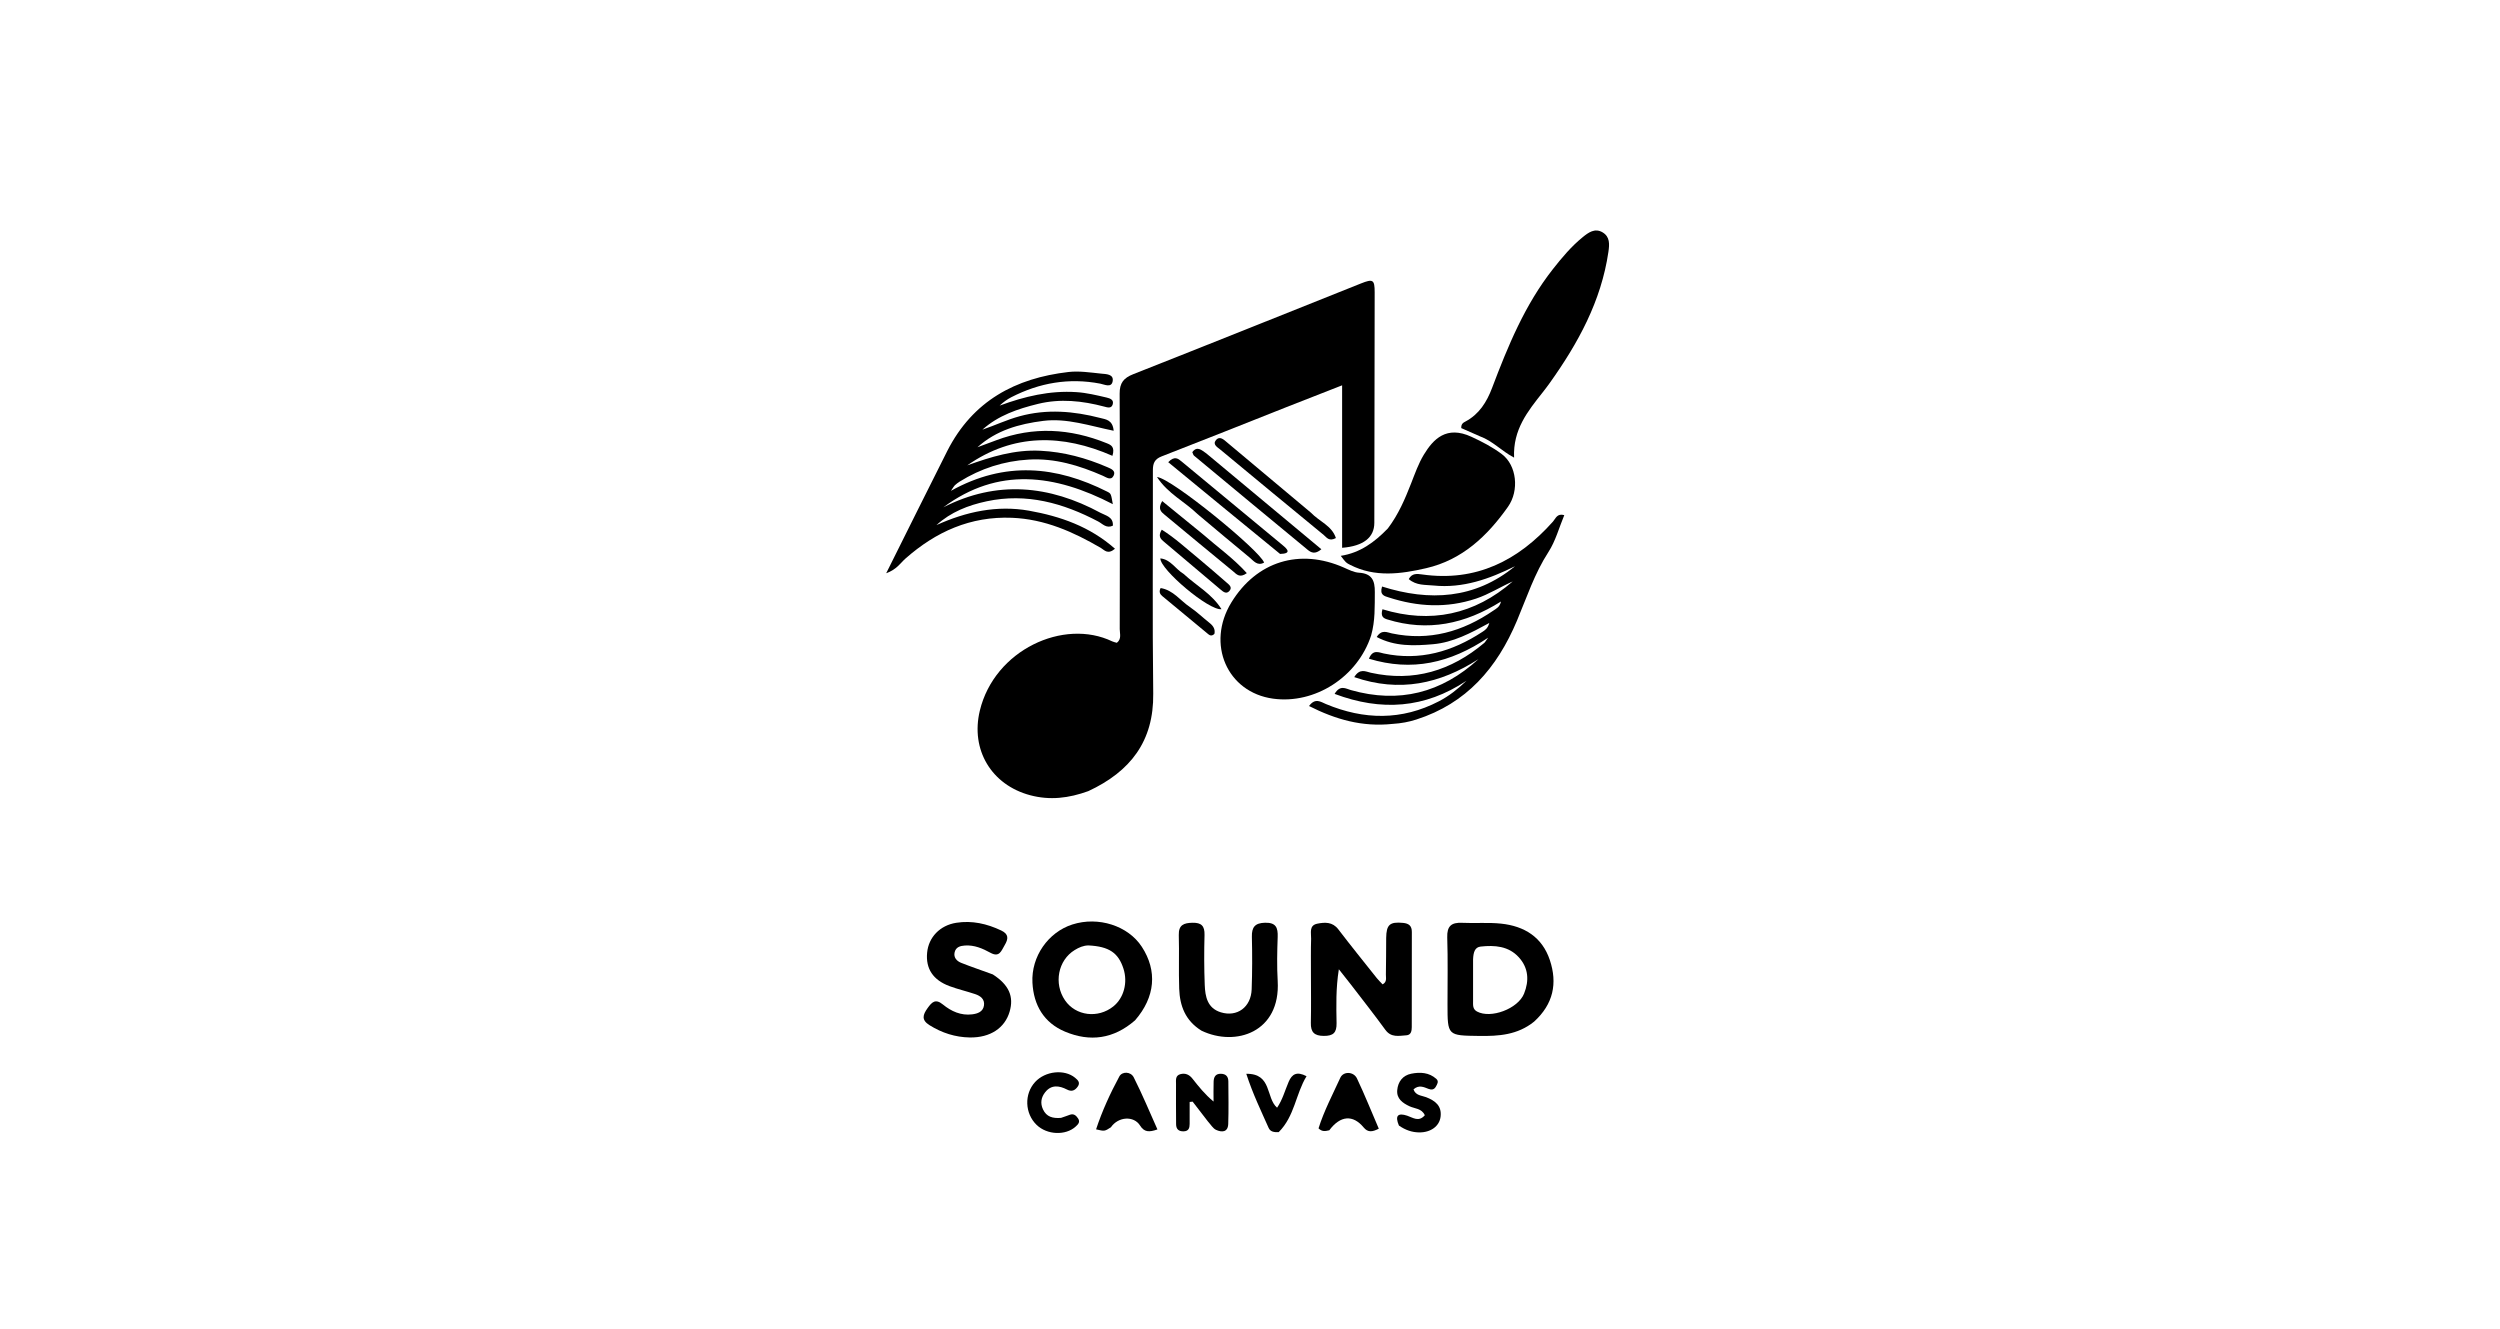
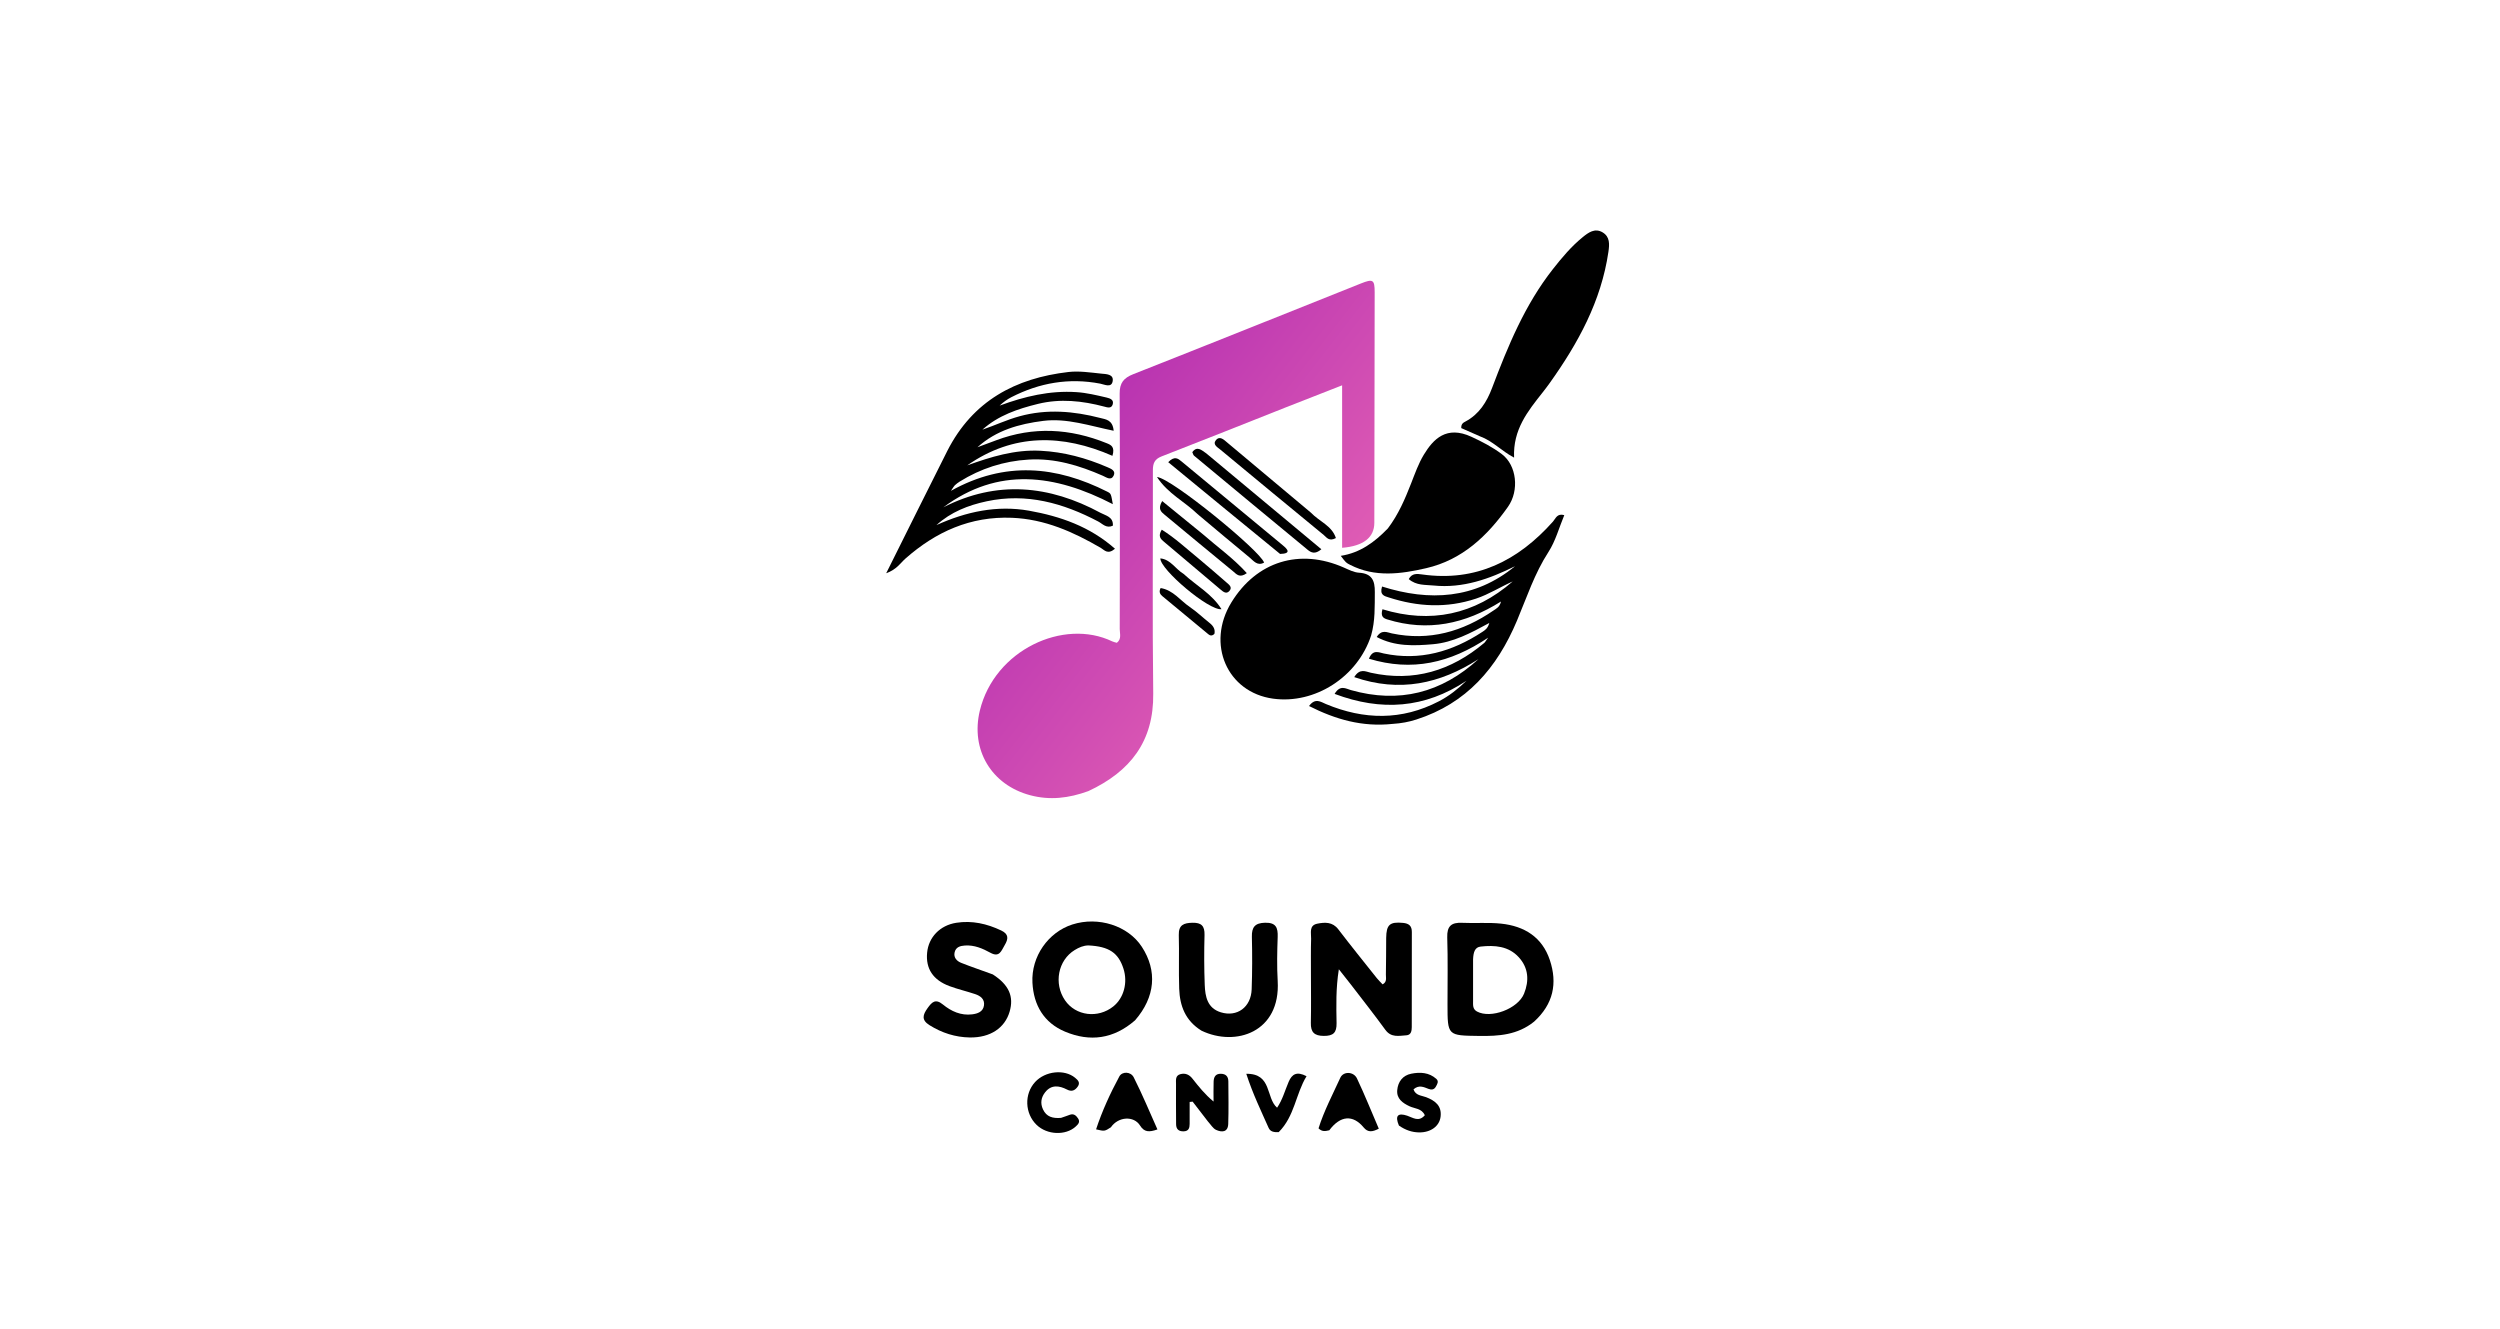
<svg xmlns="http://www.w3.org/2000/svg" version="1.1" id="Layer_1" x="0px" y="0px" width="100%" viewBox="0 0 1024 544" enable-background="new 0 0 1024 544" xml:space="preserve">
-   <path fill="#000000" opacity="1" stroke="none" d=" M445.773,324.046   C437.732,326.96 430.037,327.884 421.936,325.72   C406.089,321.488 397.48,307.129 401.335,291.095   C407.32,266.202 435.709,253.152 455.571,262.709   C456.156,262.99 456.826,263.098 457.467,263.29   C459.499,261.695 458.637,259.527 458.641,257.678   C458.705,225.54 458.775,193.401 458.607,161.264   C458.584,156.848 460.224,154.825 464.192,153.26   C495.33,140.981 526.387,128.497 557.476,116.092   C562.367,114.14 563.066,114.545 563.064,119.703   C563.053,151.195 563.005,182.687 562.924,214.178   C562.909,220.125 558.517,223.687 549.731,224.377   C549.731,202.514 549.731,180.699 549.731,157.828   C541.307,161.125 534.083,163.929 526.877,166.778   C509.849,173.51 492.854,180.327 475.782,186.945   C472.87,188.073 472.214,189.843 472.22,192.653   C472.281,223.138 471.978,253.628 472.361,284.108   C472.606,303.61 463.03,316.008 445.773,324.046  z" />
+   <defs>
+     <linearGradient id="logo-gradient" x1="0%" y1="0%" x2="100%" y2="100%">
+       <stop offset="0%" stop-color="#a21caf" />
+       <stop offset="100%" stop-color="#f472b6" />
+     </linearGradient>
+   </defs>
+   <path fill="url(#logo-gradient)" opacity="1" stroke="none" d=" M445.773,324.046   C437.732,326.96 430.037,327.884 421.936,325.72   C406.089,321.488 397.48,307.129 401.335,291.095   C407.32,266.202 435.709,253.152 455.571,262.709   C456.156,262.99 456.826,263.098 457.467,263.29   C459.499,261.695 458.637,259.527 458.641,257.678   C458.705,225.54 458.775,193.401 458.607,161.264   C458.584,156.848 460.224,154.825 464.192,153.26   C495.33,140.981 526.387,128.497 557.476,116.092   C562.367,114.14 563.066,114.545 563.064,119.703   C563.053,151.195 563.005,182.687 562.924,214.178   C562.909,220.125 558.517,223.687 549.731,224.377   C549.731,202.514 549.731,180.699 549.731,157.828   C541.307,161.125 534.083,163.929 526.877,166.778   C509.849,173.51 492.854,180.327 475.782,186.945   C472.87,188.073 472.214,189.843 472.22,192.653   C472.281,223.138 471.978,253.628 472.361,284.108   C472.606,303.61 463.03,316.008 445.773,324.046  z" />
  <path fill="#000000" opacity="1" stroke="none" d=" M561.622,260.257   C556.098,277.327 538.532,288.525 521.456,286.173   C502.61,283.578 493.99,263.739 504.349,246.799   C514.68,229.903 532.378,224.449 550.535,232.513   C552.502,233.387 554.571,234.452 556.646,234.582   C561.912,234.913 563.183,237.745 563.127,242.519   C563.06,248.353 563.331,254.168 561.622,260.257  z" />
  <path fill="#000000" opacity="1" stroke="none" d=" M388.005,184.715   C398.457,164.145 415.954,154.892 437.639,152.371   C442.036,151.859 446.609,152.589 451.071,153.039   C453.048,153.239 456.284,153.192 455.743,156.18   C455.233,158.991 452.349,157.464 450.634,157.136   C437.852,154.684 425.802,156.786 414.318,162.653   C412.577,163.543 410.973,164.7 409.442,166.141   C419.661,162.375 430.004,159.887 440.962,160.62   C445.165,160.901 449.176,161.887 453.223,162.824   C454.707,163.167 456.397,163.771 455.73,165.749   C455.158,167.446 453.515,166.867 452.271,166.538   C443.301,164.166 434.271,163.192 425.132,165.44   C416.881,167.469 408.909,170.152 402.388,175.994   C407.514,174.249 412.383,171.925 417.641,170.491   C428.792,167.45 439.744,168.373 450.682,171.205   C452.892,171.777 455.781,171.944 456.154,176.437   C446.323,174.436 436.988,171.164 427.267,172.398   C417.471,173.641 408.085,176.215 400.371,183.19   C402.923,182.242 405.478,181.305 408.024,180.344   C423.282,174.59 438.363,175.494 453.307,181.537   C455.046,182.24 456.778,182.973 455.653,186.709   C435.211,177.775 415.09,177.406 396.194,190.612   C405.851,187.138 415.567,184.102 426.146,184.627   C435.791,185.105 444.838,187.576 453.609,191.366   C455.115,192.017 457.177,192.821 456.119,194.881   C455.037,196.989 453.147,195.496 451.743,194.881   C442.032,190.634 432.059,187.605 421.302,188.246   C411.133,188.852 401.715,191.891 393.062,197.272   C392.359,197.709 391.704,198.237 391.085,198.789   C390.759,199.079 390.561,199.512 389.496,201.05   C411.726,188.696 432.728,190.912 453.531,201.384   C455.12,202.184 455.064,202.297 455.813,206.509   C432.061,194.222 408.846,191.122 386.374,207.808   C408.277,196.619 429.727,198.686 450.808,210.07   C452.892,211.195 456.073,211.679 455.834,215.317   C453.163,216.577 451.589,214.531 449.838,213.609   C435.461,206.041 420.486,201.837 404.145,205.331   C396.598,206.944 389.508,209.689 383.557,215.091   C395.709,209.577 408.399,206.841 421.538,209.188   C434.304,211.469 446.44,215.676 456.698,224.77   C453.689,227.305 452.371,225.291 450.973,224.474   C439.647,217.856 427.91,212.622 414.485,212.085   C397.511,211.407 383.347,217.787 370.878,228.784   C368.815,230.603 367.372,233.208 362.982,234.807   C371.654,217.39 379.721,201.19 388.005,184.715  z" />
  <path fill="#000000" opacity="1" stroke="none" d=" M568.472,216.439   C572.842,210.658 575.482,204.394 577.978,198.035   C579.554,194.019 581,189.865 583.223,186.21   C587.08,179.868 592.447,174.179 602.679,178.9   C607.086,180.932 611.353,183.143 615.199,186.046   C621.223,190.593 622.395,200.882 617.66,207.592   C609.209,219.571 598.888,229.343 584.142,232.733   C573.779,235.115 563.205,236.571 553.05,231.381   C551.353,230.513 551.339,230.541 549.176,227.674   C557.083,226.442 562.996,222.114 568.472,216.439  z" />
  <path fill="#000000" opacity="1" stroke="none" d=" M570.37,296.514   C557.979,297.831 547.064,294.694 536.182,289.19   C538.731,285.707 540.967,287.487 543.1,288.378   C558.697,294.895 574.137,295.165 589.375,287.252   C593.517,285.101 597.159,282.242 600.67,278.831   C583.594,290.197 565.776,291.409 546.656,284.218   C548.901,280.391 551.251,282.072 553.299,282.653   C573.055,288.255 590.4,283.813 605.575,269.99   C589.806,280.12 573.244,283.738 554.697,277.349   C556.999,273.574 559.407,275.095 561.489,275.555   C579.082,279.434 594.391,274.741 607.948,263.343   C608.297,263.049 608.514,262.597 609.547,261.192   C593.956,271.625 578.325,275.168 560.706,269.81   C562.297,265.871 564.732,267.227 566.777,267.66   C581.549,270.788 594.784,266.917 607.102,258.869   C608.18,258.165 609.393,257.475 610.016,255.167   C602.384,259.333 595.14,263.154 586.976,263.87   C579.227,264.549 571.374,264.88 563.898,260.917   C565.935,257.693 568.158,259.033 570.114,259.444   C585.427,262.66 599.112,258.716 611.731,250.067   C612.887,249.275 614.325,248.646 614.793,246.38   C600.076,255.626 584.772,258.834 568.269,253.729   C566.804,253.276 565.354,252.642 566.254,249.553   C585.953,255.562 603.937,251.784 619.603,238.158   C614.573,240.393 609.902,243.42 604.586,245.192   C592.552,249.203 580.666,248.557 568.792,244.7   C567.105,244.152 565,243.789 566.089,240.241   C585.483,246.382 604.078,245.43 620.559,231.921   C610.056,237.141 599.187,241.045 587.202,239.827   C583.848,239.486 580.155,239.901 577.028,237.2   C578.324,234.716 580.428,235.001 582.547,235.299   C604.576,238.4 621.812,229.672 636.107,213.631   C637.205,212.399 637.751,210.165 640.733,210.997   C638.583,216.143 637.155,221.603 634.241,226.099   C628.538,234.9 625.331,244.768 621.343,254.245   C613.174,273.66 600.656,288.139 580.117,294.721   C577.082,295.694 573.988,296.286 570.37,296.514  z" />
  <path fill="#000000" opacity="1" stroke="none" d=" M606.244,178.741   C603.375,177.468 600.843,176.359 598.535,175.349   C598.438,173.584 599.407,173.103 600.247,172.656   C605.888,169.652 608.978,164.651 611.152,158.908   C617.641,141.764 624.574,124.852 636.049,110.254   C639.759,105.535 643.607,100.937 648.275,97.144   C650.593,95.261 653.258,93.284 656.418,95.172   C659.484,97.004 659.257,100.082 658.802,103.189   C655.853,123.338 646.401,140.565 634.803,156.835   C633.838,158.189 632.829,159.514 631.799,160.82   C625.807,168.419 619.654,175.938 620.171,187.446   C614.889,184.638 611.395,180.615 606.244,178.741  z" />
  <path fill="#000000" opacity="1" stroke="none" d=" M536.959,399   C536.97,393.838 536.88,389.172 537.034,384.514   C537.11,382.202 536.059,379.033 539.578,378.338   C542.663,377.728 545.795,377.541 548.166,380.645   C553.319,387.391 558.656,393.997 563.941,400.642   C564.651,401.534 565.496,402.319 566.317,403.195   C568.201,402.201 567.628,400.519 567.661,399.188   C567.783,394.195 567.72,389.197 567.781,384.202   C567.849,378.692 569.283,377.505 574.68,378.014   C577.1,378.243 578.297,379.236 578.29,381.748   C578.254,394.737 578.275,407.726 578.259,420.715   C578.258,422.291 577.975,423.935 576.052,424.061   C572.99,424.261 569.821,425.089 567.443,421.822   C562.839,415.498 557.991,409.351 553.229,403.142   C551.832,401.32 550.386,399.536 548.39,397.012   C547.134,404.957 547.342,412.031 547.46,419.064   C547.527,422.993 546.121,424.328 542.238,424.308   C538.351,424.287 536.841,422.813 536.927,418.983   C537.072,412.492 536.962,405.995 536.959,399  z" />
  <path fill="#000000" opacity="1" stroke="none" d=" M628.367,418.462   C621.546,423.958 613.845,424.424 605.895,424.322   C592.909,424.154 592.91,424.265 592.9,411.406   C592.894,402.261 593.082,393.11 592.79,383.975   C592.639,379.278 594.53,377.767 598.941,377.987   C604.248,378.251 609.616,377.758 614.88,378.321   C624.324,379.33 631.645,383.776 634.809,393.234   C637.997,402.764 636.26,411.264 628.367,418.462  M603.369,393.047   C603.364,398.685 603.334,404.324 603.37,409.962   C603.38,411.574 603.117,413.316 604.981,414.322   C610.62,417.363 621.743,413.22 624.253,407.003   C626.405,401.674 626.081,396.476 622.117,392.113   C617.923,387.496 612.242,387.084 606.493,387.713   C604.097,387.975 603.48,390.02 603.369,393.047  z" />
  <path fill="#000000" opacity="1" stroke="none" d=" M464.922,417.923   C456.115,425.599 446.465,426.85 436.253,422.568   C427.557,418.921 423.362,411.696 422.888,402.508   C422.335,391.777 429.362,381.835 439.225,378.672   C449.866,375.259 462.051,379.165 467.683,387.795   C474.111,397.643 473.21,408.391 464.922,417.923  M445.812,387.245   C443.739,387.272 441.923,388.084 440.202,389.134   C433.363,393.31 431.523,402.853 436.217,409.719   C440.596,416.123 449.714,417.277 456.025,412.226   C460.315,408.793 462.009,402.478 460.171,396.775   C458.09,390.318 454.345,387.672 445.812,387.245  z" />
  <path fill="#000000" opacity="1" stroke="none" d=" M492.147,422.172   C485.495,418.078 483.243,411.955 483,404.995   C482.744,397.671 483.041,390.328 482.833,383   C482.713,378.812 484.923,378.039 488.436,377.962   C492.09,377.882 493.473,379.26 493.372,382.961   C493.185,389.788 493.195,396.632 493.462,403.456   C493.648,408.221 494.543,412.952 500.055,414.643   C506.734,416.692 512.421,412.539 512.682,405.23   C512.937,398.072 512.944,390.896 512.769,383.735   C512.672,379.738 514.052,378.043 518.204,377.952   C522.659,377.854 523.477,379.986 523.338,383.804   C523.121,389.796 522.992,395.818 523.342,401.798   C524.569,422.813 506.116,428.87 492.147,422.172  z" />
  <path fill="#000000" opacity="1" stroke="none" d=" M406.651,399.12   C413.286,403.397 415.363,408.187 413.533,414.396   C411.575,421.039 405.674,425.077 397.224,424.947   C391.326,424.856 385.792,423.092 380.715,419.904   C377.337,417.784 377.959,415.68 379.927,412.941   C381.727,410.435 383.161,408.946 386.224,411.451   C389.632,414.238 393.619,416.051 398.207,415.476   C400.389,415.203 402.641,414.457 403.032,411.866   C403.428,409.247 401.581,407.911 399.409,407.182   C395.943,406.019 392.358,405.196 388.935,403.927   C382.145,401.408 379.132,396.764 379.749,390.226   C380.343,383.924 384.974,379.025 391.699,377.972   C398.149,376.961 404.258,378.347 410.115,381.138   C413.23,382.622 413.069,384.551 411.502,387.155   C410.117,389.455 409.407,392.306 405.669,390.25   C402.457,388.484 399.083,387.027 395.247,387.282   C393.28,387.412 391.513,387.927 391.016,390.057   C390.514,392.214 391.909,393.663 393.653,394.362   C397.817,396.031 402.088,397.433 406.651,399.12  z" />
  <path fill="#000000" opacity="1" stroke="none" d=" M494.76,459.348   C492.528,456.444 490.515,453.835 488.502,451.227   C488.095,451.273 487.689,451.319 487.282,451.365   C487.282,454.362 487.288,457.359 487.279,460.357   C487.274,461.997 486.893,463.33 484.86,463.396   C482.81,463.463 481.742,462.529 481.732,460.465   C481.705,454.986 481.653,449.507 481.698,444.028   C481.711,442.453 481.312,440.521 483.565,439.952   C485.558,439.449 487.149,440.196 488.385,441.76   C490.927,444.975 493.452,448.202 497.076,451.199   C497.076,448.462 497.002,445.722 497.102,442.989   C497.168,441.178 497.843,439.773 500.071,439.816   C502.165,439.857 503.117,440.989 503.13,442.926   C503.171,448.736 503.277,454.551 503.084,460.356   C502.968,463.817 500.454,463.883 498.093,462.791   C496.838,462.21 496.003,460.722 494.76,459.348  z" />
  <path fill="#000000" opacity="1" stroke="none" d=" M455.02,461.737   C452.443,463.407 452.443,463.407 448.954,462.581   C451.446,455.013 454.756,447.835 458.477,440.917   C459.624,438.785 463.156,438.871 464.372,441.271   C467.866,448.166 470.822,455.334 474.086,462.611   C470.624,463.834 468.673,463.744 466.952,460.998   C464.416,456.952 458.053,457.315 455.02,461.737  z" />
  <path fill="#000000" opacity="1" stroke="none" d=" M544.479,462.963   C542.797,463.367 541.479,463.591 540.07,462.172   C542.289,455.091 545.834,448.347 548.981,441.47   C550.253,438.691 554.46,438.866 555.823,441.746   C558.991,448.44 561.752,455.327 564.753,462.31   C562.08,463.686 560.289,463.902 558.559,461.808   C554.163,456.487 549.005,456.887 544.479,462.963  z" />
  <path fill="#000000" opacity="1" stroke="none" d=" M572.998,461.025   C571.265,456.939 572.612,455.734 576.375,456.985   C578.745,457.773 581.098,459.712 583.607,456.807   C582.325,453.942 579.478,454.134 577.367,453.143   C574.503,451.799 571.997,450.032 572.306,446.513   C572.606,443.099 574.549,440.486 578.031,439.793   C581.679,439.066 585.376,439.235 588.357,441.95   C589.445,442.942 588.671,444.129 588.102,445.131   C587.41,446.349 586.357,446.495 585.106,446.001   C583.124,445.22 581.118,444.274 578.974,446.201   C579.814,448.766 582.312,448.701 584.132,449.404   C587.893,450.858 590.612,452.965 590.061,457.421   C589.581,461.308 585.995,463.905 581.242,463.835   C578.374,463.793 575.69,462.904 572.998,461.025  z" />
  <path fill="#000000" opacity="1" stroke="none" d=" M434.596,457.882   C436.066,457.409 437.146,456.985 438.239,456.598   C439.8,456.046 440.768,456.901 441.555,458.079   C442.551,459.572 441.631,460.501 440.583,461.454   C436.464,465.199 428.878,464.887 424.608,460.766   C419.74,456.07 419.461,448.107 423.991,443.183   C428.144,438.669 435.987,437.848 440.355,441.453   C441.594,442.474 442.617,443.501 441.357,445.186   C440.218,446.71 438.937,447.248 437.074,446.291   C433.881,444.65 430.64,444.163 428.097,447.386   C426.472,449.446 426.009,451.827 427.209,454.401   C428.639,457.469 431.174,458.156 434.596,457.882  z" />
  <path fill="#000000" opacity="1" stroke="none" d=" M523.752,463.73   C521.807,463.814 520.327,463.564 519.61,461.945   C516.535,455 513.192,448.158 510.477,439.832   C521.066,439.649 518.427,449.681 523.09,453.716   C525.317,450.512 526.307,446.672 527.836,443.109   C529.18,439.975 531.128,438.706 535.158,440.815   C530.689,448.135 530.311,457.187 523.752,463.73  z" />
  <path fill="#000000" opacity="1" stroke="none" d=" M494.095,185.701   C509.906,198.855 525.424,211.791 541.236,224.973   C538.601,227.229 536.967,226.31 535.58,225.166   C520.049,212.357 504.554,199.505 489.07,186.638   C488.732,186.357 488.643,185.775 488.37,185.187   C490.362,182.561 492.072,184.313 494.095,185.701  z" />
  <path fill="#000000" opacity="1" stroke="none" d=" M536.978,210.011   C540.419,213.637 545.567,215.317 547.182,220.392   C544.339,221.919 543.351,220.078 542.201,219.134   C528.074,207.535 513.987,195.885 499.916,184.218   C498.712,183.22 496.568,182.081 498.034,180.302   C499.629,178.366 501.319,180.131 502.703,181.289   C514.045,190.779 525.374,200.283 536.978,210.011  z" />
  <path fill="#000000" opacity="1" stroke="none" d=" M524.322,226.891   C508.867,214.295 493.737,201.846 478.505,189.314   C481.135,186.585 482.581,187.869 484.001,189.042   C497.834,200.481 511.671,211.916 525.474,223.39   C527.384,224.978 529.06,226.764 524.322,226.891  z" />
  <path fill="#000000" opacity="1" stroke="none" d=" M490.474,210.535   C485.207,205.399 478.432,202.282 473.899,195.389   C479.912,195.874 516.243,225.673 517.771,230.444   C514.995,231.977 513.451,229.685 511.813,228.344   C504.737,222.55 497.764,216.631 490.474,210.535  z" />
  <path fill="#000000" opacity="1" stroke="none" d=" M492.398,218.577   C498.648,224.045 505.215,228.671 510.697,234.757   C507.722,236.942 506.435,235.131 505.138,234.068   C495.736,226.366 486.386,218.6 477.027,210.845   C475.612,209.673 474.116,208.495 476.028,205.233   C481.527,209.711 486.828,214.027 492.398,218.577  z" />
  <path fill="#000000" opacity="1" stroke="none" d=" M491.084,228.899   C495.02,232.246 498.717,235.33 502.314,238.526   C503.34,239.436 505.045,240.534 503.46,242.169   C502.24,243.428 500.986,242.359 499.974,241.508   C492.225,234.993 484.487,228.465 476.772,221.912   C475.516,220.845 474.144,219.709 475.859,216.958   C481.294,220.335 485.922,224.689 491.084,228.899  z" />
  <path fill="#000000" opacity="1" stroke="none" d=" M484.86,235.124   C490.099,239.953 496.384,243.221 500.334,249.536   C495.122,250.18 475.101,233.162 475.288,228.717   C479.52,229.162 481.413,233.04 484.86,235.124  z" />
  <path fill="#000000" opacity="1" stroke="none" d=" M475.398,240.864   C480.59,241.738 483.427,245.968 487.334,248.616   C490.215,250.568 492.747,253.028 495.488,255.196   C497.057,256.438 497.829,257.875 497.42,259.638   C496.4,260.623 495.592,260.324 494.941,259.789   C488.642,254.608 482.363,249.403 476.096,244.183   C475.149,243.393 474.587,242.4 475.398,240.864  z" />
</svg>
